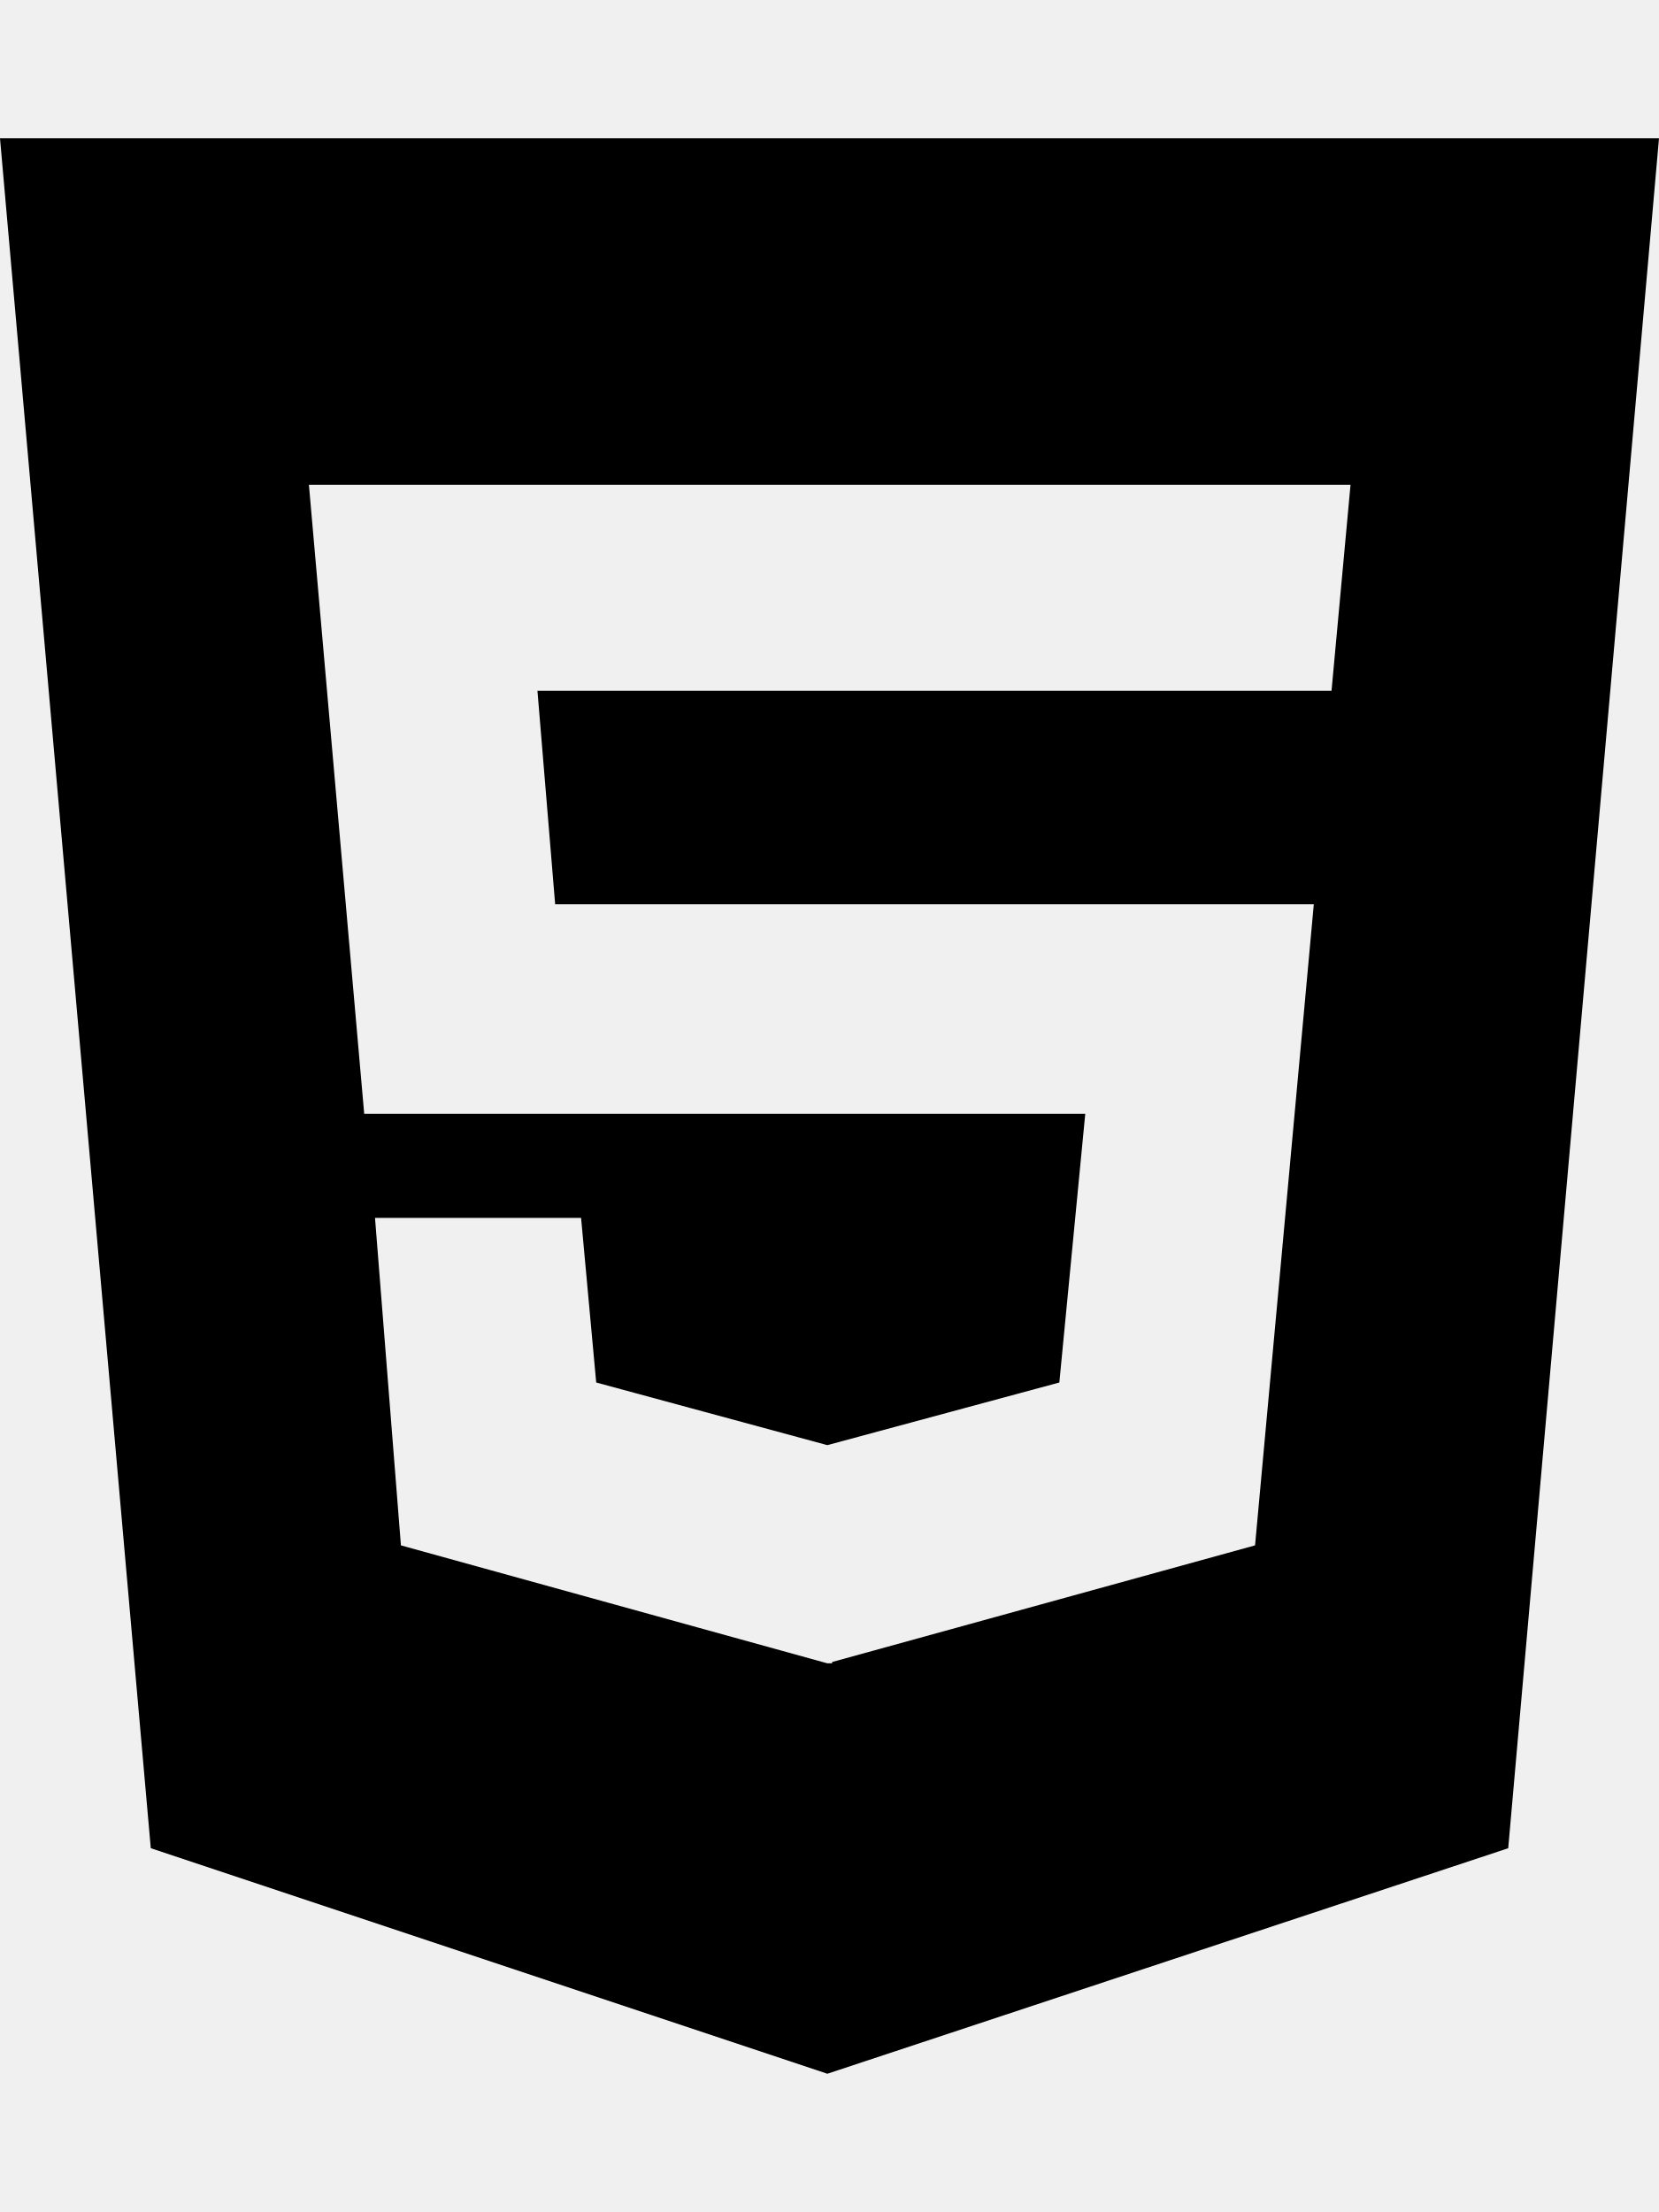
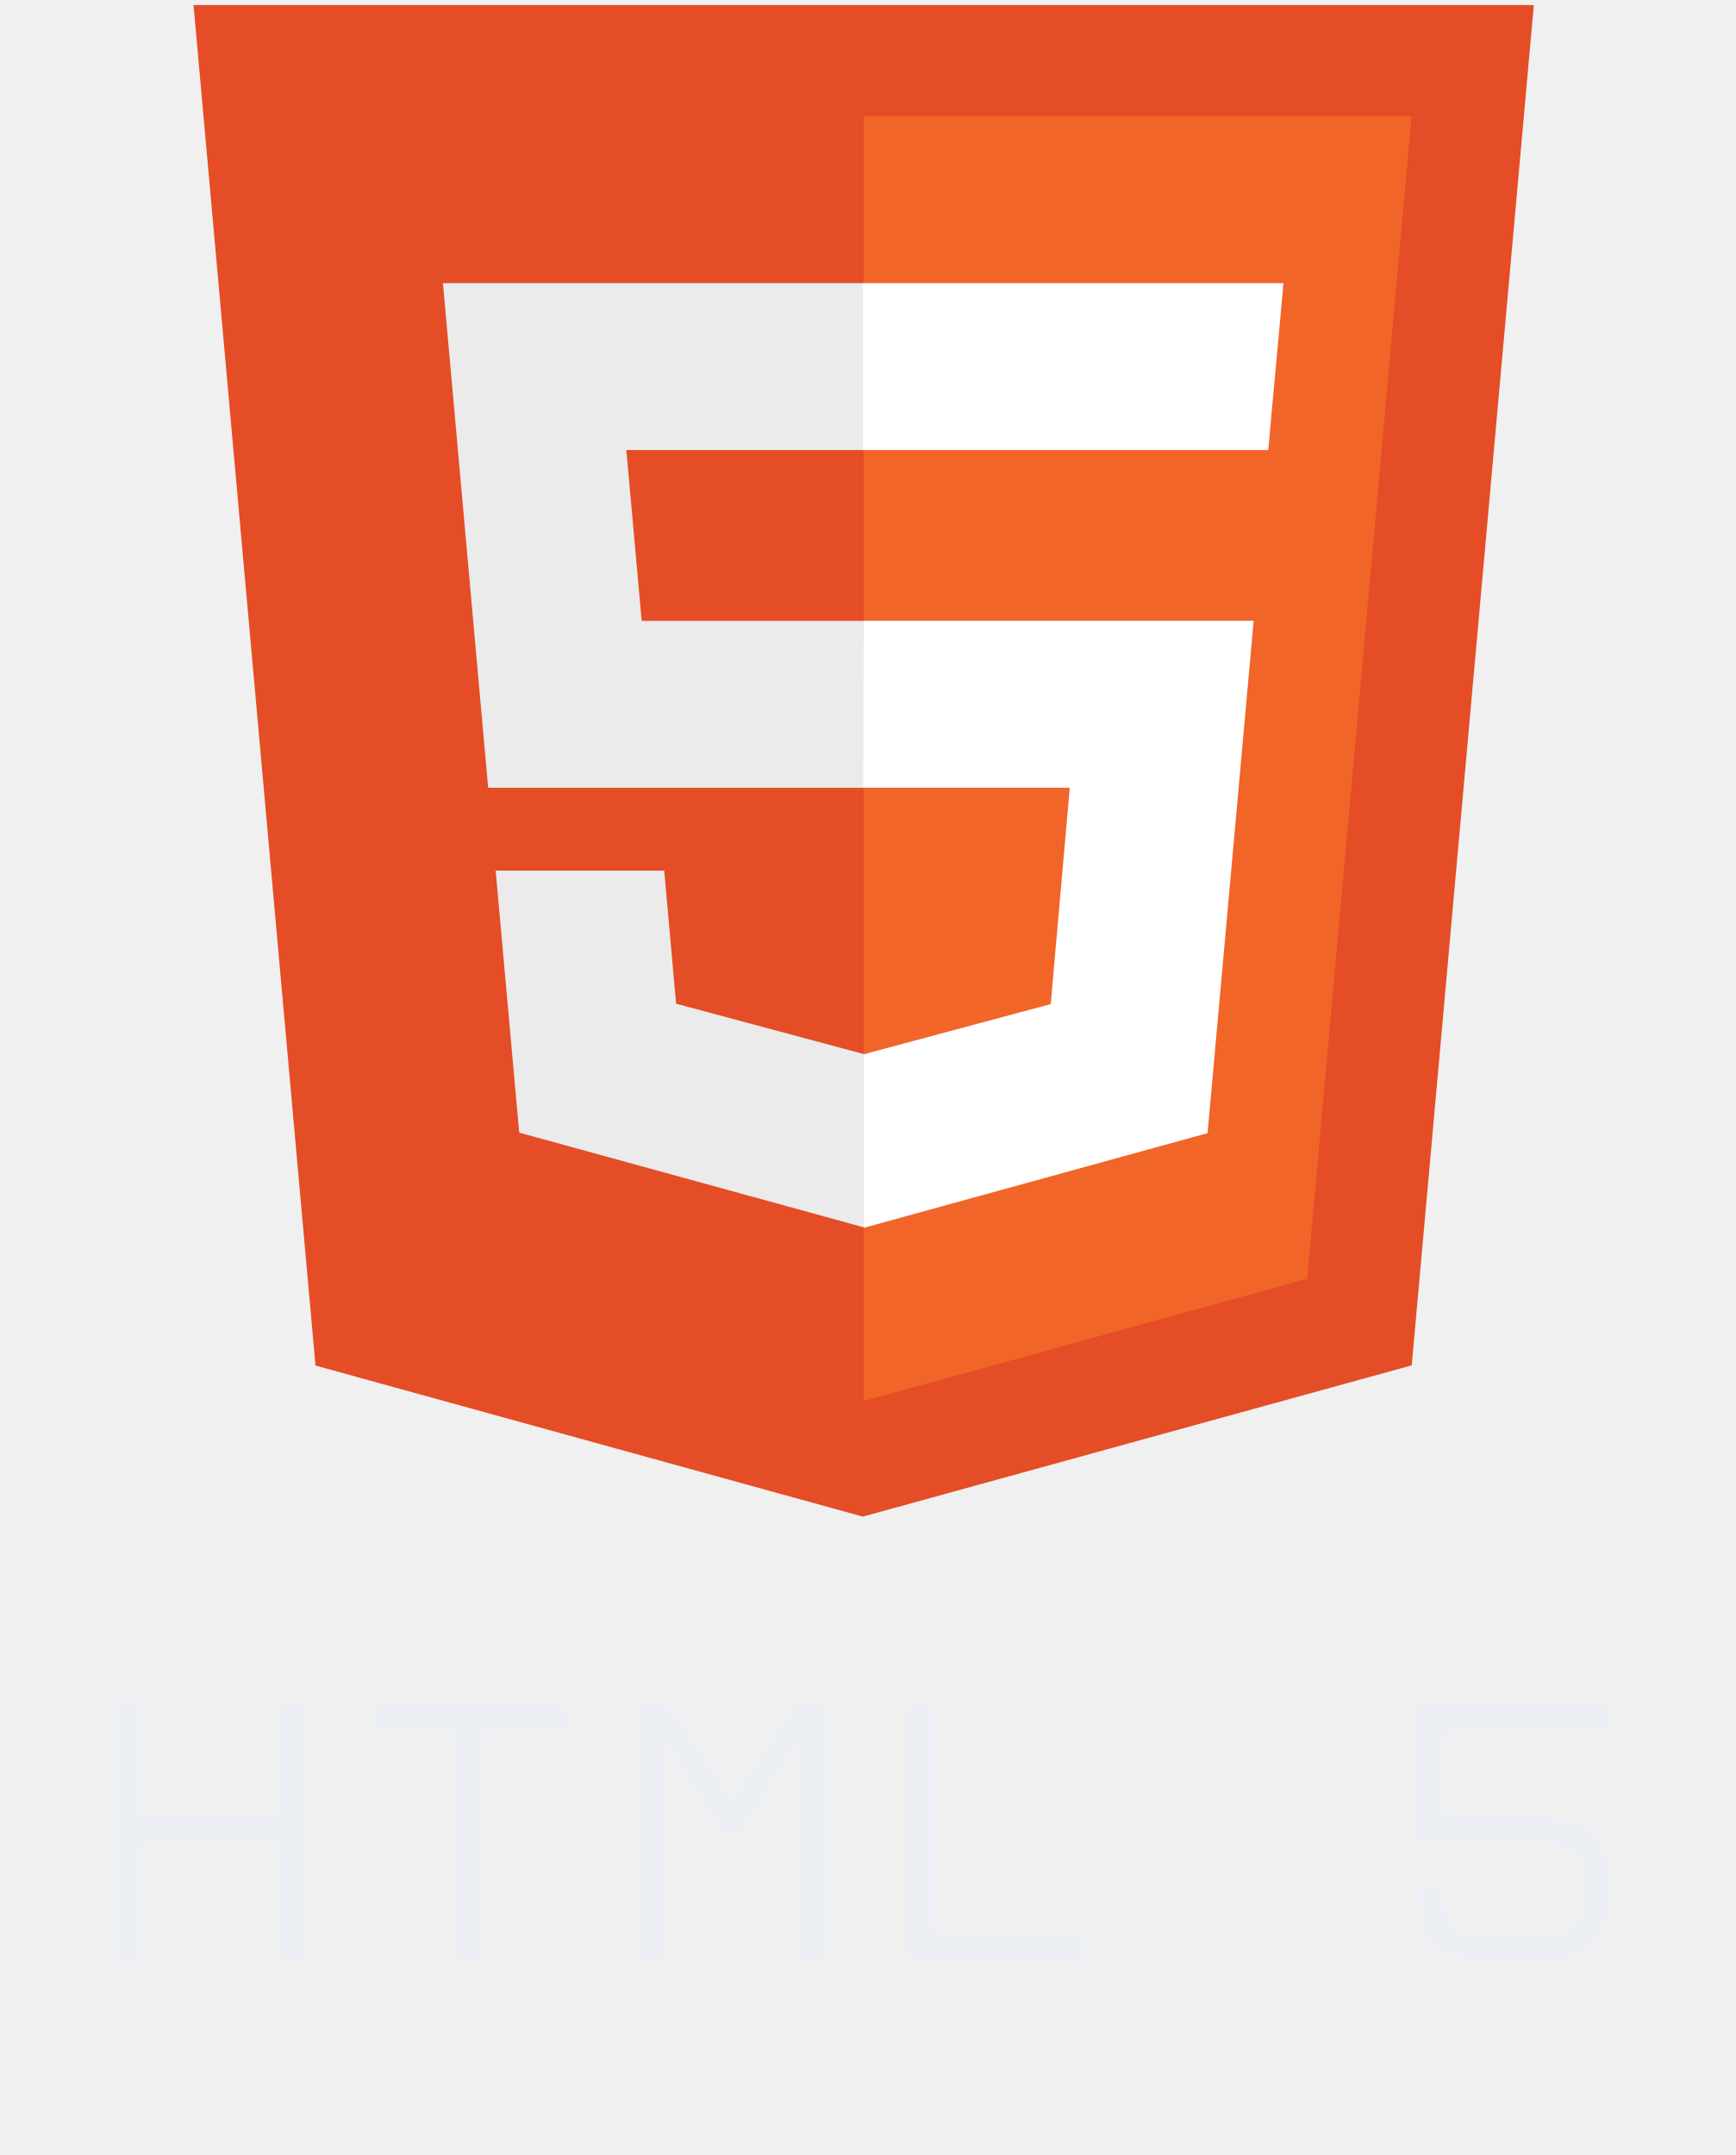
- <svg xmlns="http://www.w3.org/2000/svg" viewBox="0 0 384 512">
-   <path d="M0 32l34.9 395.8L191.5 480l157.6-52.2L384 32H0zm308.2 127.9H124.4l4.1 49.4h175.6l-13.6 148.4-97.9 27v.3h-1.1l-98.7-27.3-6-75.8h47.7L138 320l53.5 14.5 53.7-14.5 6-62.2H84.3L71.5 112.2h241.1l-4.4 47.7z" />
+ <svg xmlns="http://www.w3.org/2000/svg" width="182" zoomAndPan="magnify" viewBox="0 0 136.5 169.5" height="226" preserveAspectRatio="xMidYMid meet" version="1.0">
+   <defs>
+     <g />
+     <clipPath id="a3e8e49111">
+       <path d="M 15.254 0.059 L 120.617 0.059 L 120.617 119.621 L 15.254 119.621 Z M 15.254 0.059 " clip-rule="nonzero" />
+     </clipPath>
+   </defs>
+   <g clip-path="url(#a3e8e49111)">
+     <path fill="#e44d26" d="M 24.816 107.406 L 15.223 0.398 L 120.648 0.398 L 111.043 107.391 L 67.867 119.289 Z M 24.816 107.406 " fill-opacity="1" fill-rule="nonzero" />
+   </g>
+   <path fill="#f16529" d="M 102.82 100.578 L 111.031 9.148 L 67.934 9.148 L 67.934 110.199 Z M 102.82 100.578 " fill-opacity="1" fill-rule="nonzero" />
+   <path fill="#ebebeb" d="M 67.891 22.27 L 34.84 22.27 L 38.398 61.961 L 67.934 61.961 L 67.934 48.836 L 50.473 48.836 L 49.266 35.398 L 67.934 35.398 L 67.934 22.27 Z M 67.934 82.879 L 67.879 82.891 L 53.18 78.945 L 52.246 68.48 L 38.988 68.48 L 40.84 89.086 L 67.875 96.516 L 67.934 96.5 Z M 67.934 82.879 " fill-opacity="1" fill-rule="nonzero" />
+   <path fill="#ffffff" d="M 67.891 61.961 L 84.145 61.961 L 82.648 78.977 L 67.93 82.926 L 67.93 96.578 L 94.984 89.125 L 98.609 48.828 L 67.934 48.828 Z M 100.637 25.793 L 100.949 22.27 L 67.883 22.27 L 67.883 35.395 L 99.762 35.395 L 100.023 32.441 Z M 100.637 25.793 " fill-opacity="1" fill-rule="nonzero" />
+   <g fill="#eceff4" fill-opacity="1">
+     <g transform="translate(6.251085, 154.173)">
+       <g>
+         <path d="M 15.609 -0.406 L 15.609 -8.984 L 4.922 -8.984 L 4.922 -0.406 C 4.922 -0.133 4.781 0 4.5 0 L 3.125 0 C 2.844 0 2.703 -0.133 2.703 -0.406 L 2.703 -19.781 C 2.703 -20.051 2.844 -20.188 3.125 -20.188 L 4.5 -20.188 C 4.781 -20.188 4.922 -20.051 4.922 -19.781 L 4.922 -11.219 L 15.609 -11.219 L 15.609 -19.781 C 15.609 -20.051 15.742 -20.188 16.016 -20.188 L 17.422 -20.188 C 17.703 -20.188 17.844 -20.051 17.844 -19.781 L 17.844 -0.406 C 17.844 -0.133 17.703 0 17.422 0 L 16.016 0 C 15.742 0 15.609 -0.133 15.609 -0.406 Z M 15.609 -0.406 " />
+       </g>
+     </g>
+   </g>
+   <g fill="#eceff4" fill-opacity="1">
+     <g transform="translate(26.73745, 154.173)">
+       <g>
+         <path d="M 9.156 -0.406 L 9.156 -17.953 L 3.125 -17.953 C 2.844 -17.953 2.703 -18.094 2.703 -18.375 L 2.703 -19.781 C 2.703 -20.051 2.844 -20.188 3.125 -20.188 L 17.422 -20.188 C 17.703 -20.188 17.844 -20.051 17.844 -19.781 L 17.844 -18.375 C 17.844 -18.094 17.703 -17.953 17.422 -17.953 L 11.391 -17.953 L 11.391 -0.406 C 11.391 -0.289 11.344 -0.191 11.25 -0.109 C 11.164 -0.035 11.078 0 10.984 0 L 9.562 0 C 9.289 0 9.156 -0.133 9.156 -0.406 Z M 9.156 -0.406 " />
+       </g>
+     </g>
+   </g>
+   <g fill="#eceff4" fill-opacity="1">
+     <g transform="translate(47.25326, 154.173)">
+       <g>
+         <path d="M 14.984 -19.844 C 15.047 -19.938 15.141 -20.016 15.266 -20.078 C 15.391 -20.148 15.508 -20.188 15.625 -20.188 L 17.422 -20.188 C 17.703 -20.188 17.844 -20.051 17.844 -19.781 L 17.844 -0.406 C 17.844 -0.133 17.703 0 17.422 0 L 16.016 0 C 15.742 0 15.609 -0.133 15.609 -0.406 L 15.609 -17.391 L 11.328 -10.453 C 11.273 -10.348 11.18 -10.258 11.047 -10.188 C 10.922 -10.125 10.812 -10.094 10.719 -10.094 L 9.828 -10.094 C 9.711 -10.094 9.586 -10.125 9.453 -10.188 C 9.328 -10.258 9.238 -10.348 9.188 -10.453 L 4.922 -17.391 L 4.922 -0.406 C 4.922 -0.133 4.781 0 4.5 0 L 3.125 0 C 2.844 0 2.703 -0.133 2.703 -0.406 L 2.703 -19.781 C 2.703 -20.051 2.844 -20.188 3.125 -20.188 L 4.922 -20.188 C 5.016 -20.188 5.125 -20.148 5.25 -20.078 C 5.383 -20.016 5.477 -19.938 5.531 -19.844 L 10.281 -12.781 Z M 14.984 -19.844 " />
+       </g>
+     </g>
+   </g>
+   <g fill="#eceff4" fill-opacity="1">
+     <g transform="translate(67.76906, 154.173)">
+       <g>
+         <path d="M 3.891 -20.188 L 5.297 -20.188 C 5.566 -20.188 5.703 -20.051 5.703 -19.781 L 5.703 -2.234 L 17.219 -2.234 C 17.332 -2.234 17.43 -2.188 17.516 -2.094 C 17.598 -2.008 17.641 -1.922 17.641 -1.828 L 17.641 -0.406 C 17.641 -0.133 17.5 0 17.219 0 L 3.891 0 C 3.785 0 3.688 -0.035 3.594 -0.109 C 3.508 -0.191 3.469 -0.289 3.469 -0.406 L 3.469 -19.781 C 3.469 -19.895 3.508 -19.988 3.594 -20.062 C 3.688 -20.145 3.785 -20.188 3.891 -20.188 Z M 3.891 -20.188 " />
+       </g>
+     </g>
+   </g>
+   <g fill="#eceff4" fill-opacity="1">
+     <g transform="translate(88.28486, 154.173)">
+       <g />
+     </g>
+   </g>
+   <g fill="#eceff4" fill-opacity="1">
+     <g transform="translate(108.7712, 154.173)">
+       <g>
+         <path d="M 13.547 -11.219 C 14.129 -11.219 14.68 -11.102 15.203 -10.875 C 15.723 -10.645 16.176 -10.332 16.562 -9.938 C 16.957 -9.551 17.27 -9.098 17.5 -8.578 C 17.727 -8.055 17.844 -7.504 17.844 -6.922 L 17.844 -4.297 C 17.844 -3.711 17.727 -3.156 17.5 -2.625 C 17.27 -2.094 16.957 -1.633 16.562 -1.25 C 16.176 -0.863 15.723 -0.555 15.203 -0.328 C 14.68 -0.109 14.129 0 13.547 0 L 6.984 0 C 6.41 0 5.879 -0.102 5.391 -0.312 C 4.898 -0.52 4.461 -0.797 4.078 -1.141 C 3.691 -1.492 3.375 -1.91 3.125 -2.391 C 2.883 -2.879 2.742 -3.395 2.703 -3.938 L 2.703 -5.656 C 2.703 -5.75 2.738 -5.836 2.812 -5.922 C 2.895 -6.016 3 -6.062 3.125 -6.062 L 4.5 -6.062 C 4.625 -6.062 4.723 -6.016 4.797 -5.922 C 4.879 -5.836 4.922 -5.75 4.922 -5.656 L 4.922 -4.234 C 4.941 -3.672 5.145 -3.195 5.531 -2.812 C 5.926 -2.426 6.41 -2.234 6.984 -2.234 L 13.547 -2.234 C 14.109 -2.234 14.594 -2.43 15 -2.828 C 15.406 -3.234 15.609 -3.723 15.609 -4.297 L 15.609 -6.922 C 15.609 -7.484 15.406 -7.969 15 -8.375 C 14.594 -8.781 14.109 -8.984 13.547 -8.984 L 3.094 -8.984 C 2.988 -8.984 2.891 -9.02 2.797 -9.094 C 2.711 -9.176 2.672 -9.273 2.672 -9.391 L 2.672 -19.781 C 2.672 -19.875 2.711 -19.961 2.797 -20.047 C 2.891 -20.141 2.988 -20.188 3.094 -20.188 L 17.422 -20.188 C 17.547 -20.188 17.645 -20.141 17.719 -20.047 C 17.801 -19.961 17.844 -19.875 17.844 -19.781 L 17.844 -18.375 C 17.844 -18.094 17.703 -17.953 17.422 -17.953 L 4.922 -17.953 L 4.922 -11.219 Z M 13.547 -11.219 " />
+       </g>
+     </g>
+   </g>
</svg>
